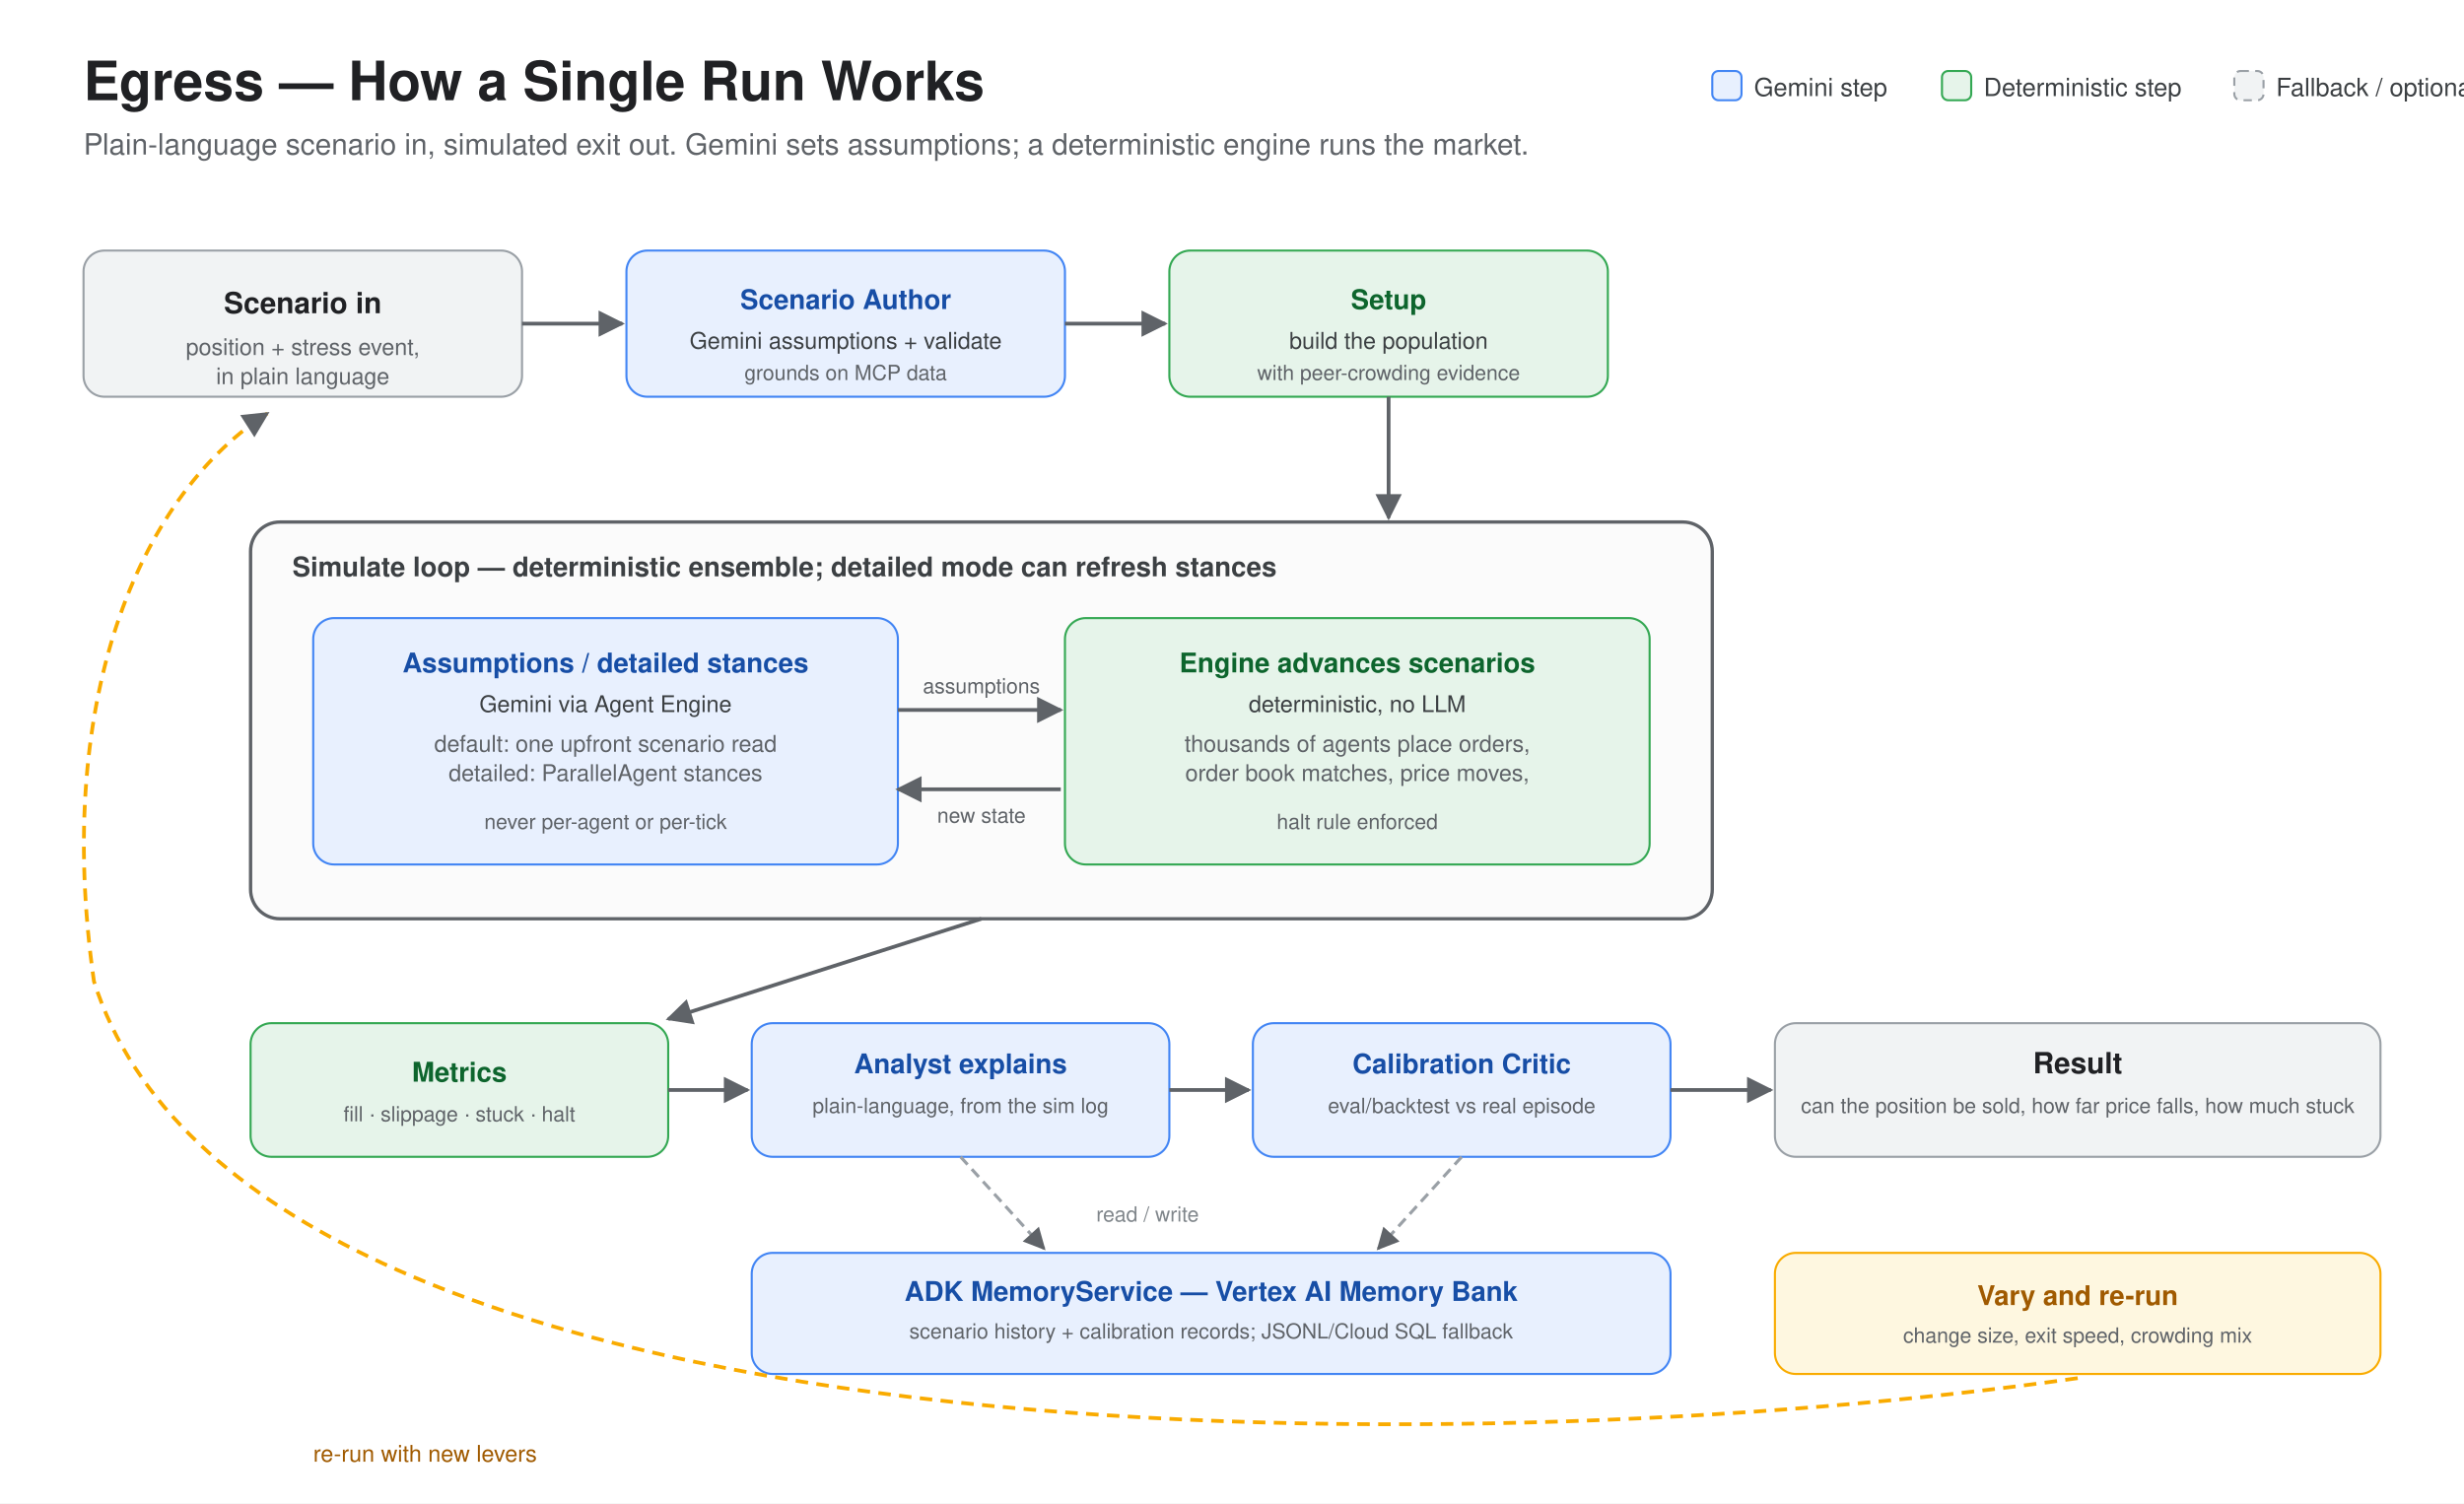
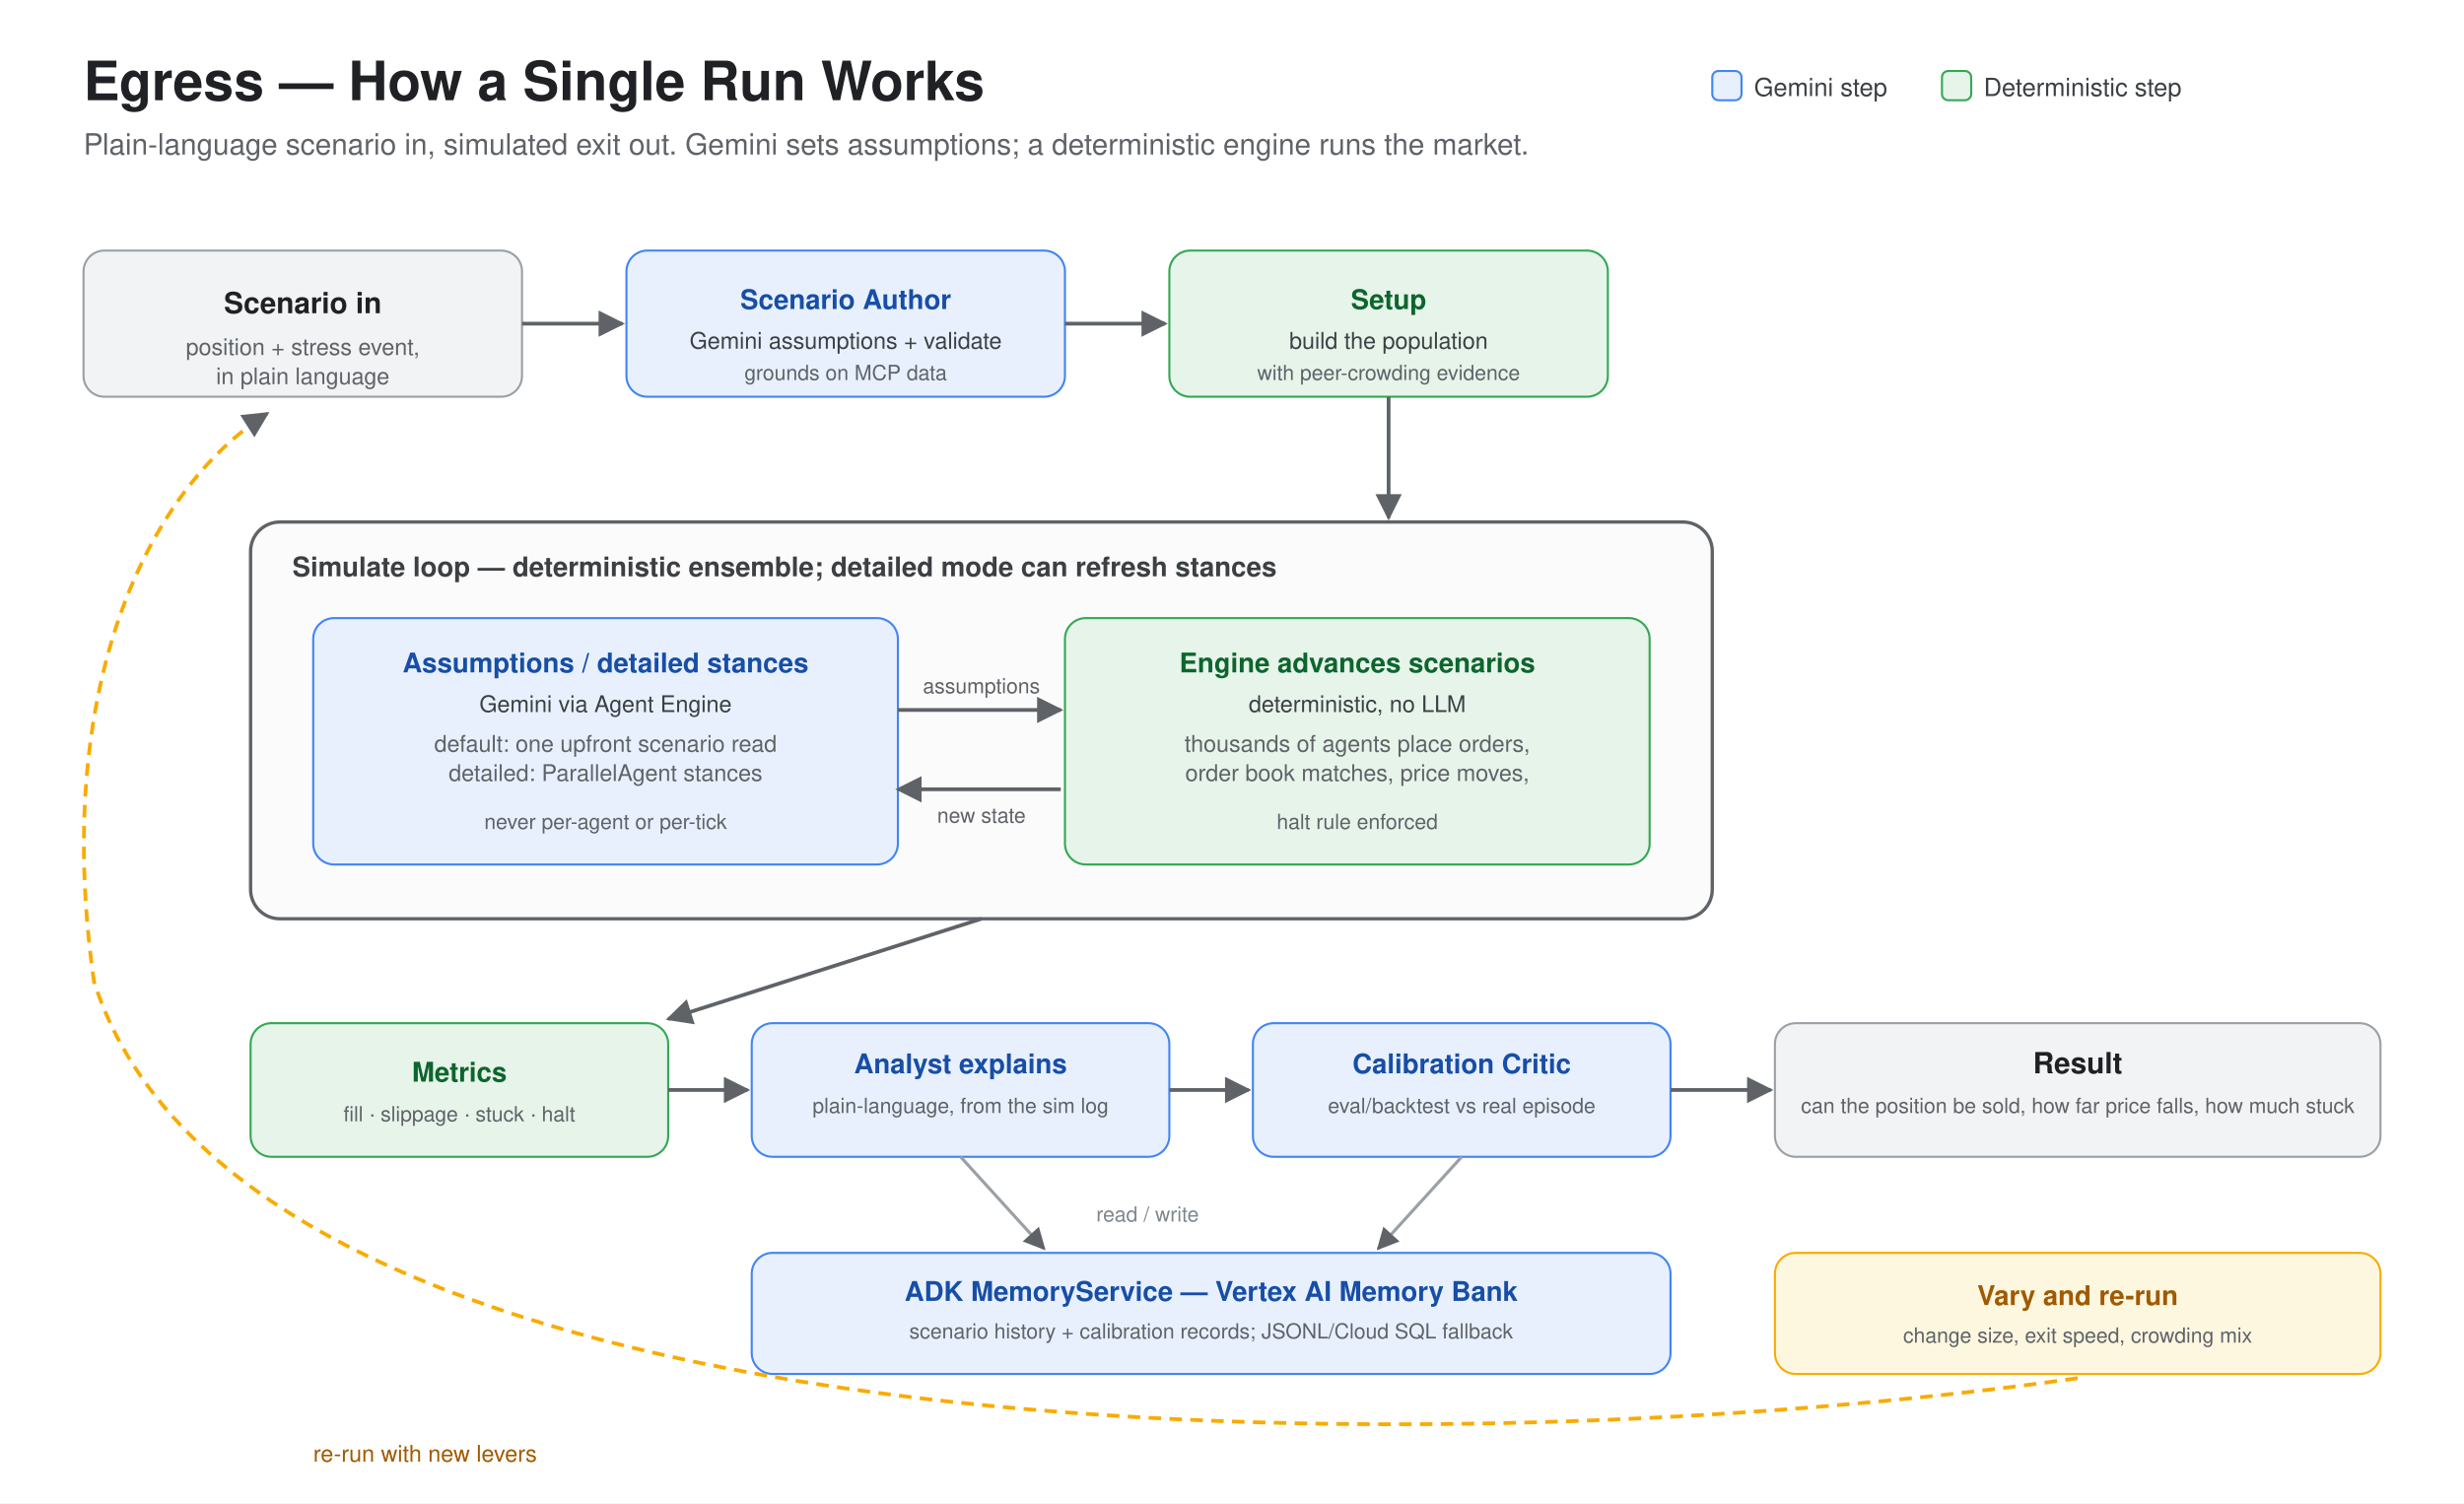
<svg xmlns="http://www.w3.org/2000/svg" viewBox="0 0 1180 720" font-family="Helvetica, Arial, sans-serif">
  <defs>
    <marker id="arrow2" viewBox="0 0 10 10" refX="9" refY="5" markerWidth="7" markerHeight="7" orient="auto-start-reverse">
      <path d="M 0 0 L 10 5 L 0 10 z" fill="#5f6368" />
    </marker>
  </defs>
  <rect x="0" y="0" width="1180" height="720" fill="#ffffff" />
  <text x="40" y="48" font-size="26" font-weight="700" fill="#202124">Egress — How a Single Run Works</text>
  <text x="40" y="74" font-size="14" fill="#5f6368">Plain-language scenario in, simulated exit out. Gemini sets assumptions; a deterministic engine runs the market.</text>
  <g font-size="12" fill="#3c4043">
    <rect x="820" y="34" width="14" height="14" rx="3" fill="#E8F0FE" stroke="#4285F4" />
    <text x="840" y="46">Gemini step</text>
    <rect x="930" y="34" width="14" height="14" rx="3" fill="#E6F4EA" stroke="#34A853" />
    <text x="950" y="46">Deterministic step</text>
-     <rect x="1070" y="34" width="14" height="14" rx="3" fill="#F1F3F4" stroke="#9aa0a6" stroke-dasharray="4 3" />
-     <text x="1090" y="46">Fallback / optional</text>
  </g>
  <rect x="40" y="120" width="210" height="70" rx="10" fill="#F1F3F4" stroke="#9aa0a6" />
  <text x="145" y="150" font-size="14" font-weight="600" text-anchor="middle" fill="#202124">Scenario in</text>
  <text x="145" y="170" font-size="11" text-anchor="middle" fill="#5f6368">position + stress event,</text>
  <text x="145" y="184" font-size="11" text-anchor="middle" fill="#5f6368">in plain language</text>
  <rect x="300" y="120" width="210" height="70" rx="10" fill="#E8F0FE" stroke="#4285F4" />
  <text x="405" y="148" font-size="13" font-weight="600" text-anchor="middle" fill="#174ea6">Scenario Author</text>
  <text x="405" y="167" font-size="11" text-anchor="middle" fill="#3c4043">Gemini assumptions + validate</text>
  <text x="405" y="182" font-size="10" text-anchor="middle" fill="#5f6368">grounds on MCP data</text>
  <rect x="560" y="120" width="210" height="70" rx="10" fill="#E6F4EA" stroke="#34A853" />
  <text x="665" y="148" font-size="13" font-weight="600" text-anchor="middle" fill="#0d652d">Setup</text>
  <text x="665" y="167" font-size="11" text-anchor="middle" fill="#3c4043">build the population</text>
  <text x="665" y="182" font-size="10" text-anchor="middle" fill="#5f6368">with peer-crowding evidence</text>
  <rect x="120" y="250" width="700" height="190" rx="14" fill="#FBFBFB" stroke="#5f6368" stroke-width="1.6" />
  <text x="140" y="276" font-size="13" font-weight="700" fill="#3c4043">Simulate loop — deterministic ensemble; detailed mode can refresh stances</text>
  <rect x="150" y="296" width="280" height="118" rx="10" fill="#E8F0FE" stroke="#4285F4" />
  <text x="290" y="322" font-size="13" font-weight="600" text-anchor="middle" fill="#174ea6">Assumptions / detailed stances</text>
  <text x="290" y="341" font-size="11" text-anchor="middle" fill="#3c4043">Gemini via Agent Engine</text>
  <text x="290" y="360" font-size="11" text-anchor="middle" fill="#5f6368">default: one upfront scenario read</text>
  <text x="290" y="374" font-size="11" text-anchor="middle" fill="#5f6368">detailed: ParallelAgent stances</text>
  <text x="290" y="397" font-size="10" text-anchor="middle" fill="#5f6368">never per-agent or per-tick</text>
  <rect x="510" y="296" width="280" height="118" rx="10" fill="#E6F4EA" stroke="#34A853" />
  <text x="650" y="322" font-size="13" font-weight="600" text-anchor="middle" fill="#0d652d">Engine advances scenarios</text>
  <text x="650" y="341" font-size="11" text-anchor="middle" fill="#3c4043">deterministic, no LLM</text>
  <text x="650" y="360" font-size="11" text-anchor="middle" fill="#5f6368">thousands of agents place orders,</text>
  <text x="650" y="374" font-size="11" text-anchor="middle" fill="#5f6368">order book matches, price moves,</text>
  <text x="650" y="397" font-size="10" text-anchor="middle" fill="#5f6368">halt rule enforced</text>
  <g stroke="#5f6368" stroke-width="1.8" fill="none">
    <line x1="430" y1="340" x2="508" y2="340" marker-end="url(#arrow2)" />
    <line x1="508" y1="378" x2="430" y2="378" marker-end="url(#arrow2)" />
  </g>
  <text x="470" y="332" font-size="10" text-anchor="middle" fill="#5f6368">assumptions</text>
  <text x="470" y="394" font-size="10" text-anchor="middle" fill="#5f6368">new state</text>
  <rect x="120" y="490" width="200" height="64" rx="10" fill="#E6F4EA" stroke="#34A853" />
  <text x="220" y="518" font-size="13" font-weight="600" text-anchor="middle" fill="#0d652d">Metrics</text>
  <text x="220" y="537" font-size="10" text-anchor="middle" fill="#5f6368">fill · slippage · stuck · halt</text>
  <rect x="360" y="490" width="200" height="64" rx="10" fill="#E8F0FE" stroke="#4285F4" />
  <text x="460" y="514" font-size="13" font-weight="600" text-anchor="middle" fill="#174ea6">Analyst explains</text>
  <text x="460" y="533" font-size="10" text-anchor="middle" fill="#5f6368">plain-language, from the sim log</text>
  <rect x="600" y="490" width="200" height="64" rx="10" fill="#E8F0FE" stroke="#4285F4" />
  <text x="700" y="514" font-size="13" font-weight="600" text-anchor="middle" fill="#174ea6">Calibration Critic</text>
  <text x="700" y="533" font-size="10" text-anchor="middle" fill="#5f6368">eval/backtest vs real episode</text>
  <rect x="850" y="490" width="290" height="64" rx="10" fill="#F1F3F4" stroke="#9aa0a6" />
  <text x="995" y="514" font-size="14" font-weight="600" text-anchor="middle" fill="#202124">Result</text>
  <text x="995" y="533" font-size="10" text-anchor="middle" fill="#5f6368">can the position be sold, how far price falls, how much stuck</text>
  <rect x="850" y="600" width="290" height="58" rx="10" fill="#FEF7E0" stroke="#F9AB00" />
  <text x="995" y="625" font-size="13" font-weight="600" text-anchor="middle" fill="#a05a00">Vary and re-run</text>
  <text x="995" y="643" font-size="10" text-anchor="middle" fill="#5f6368">change size, exit speed, crowding mix</text>
  <rect x="360" y="600" width="440" height="58" rx="10" fill="#E8F0FE" stroke="#4285F4" />
  <text x="580" y="623" font-size="13" font-weight="600" text-anchor="middle" fill="#174ea6">ADK MemoryService — Vertex AI Memory Bank</text>
  <text x="580" y="641" font-size="10" text-anchor="middle" fill="#5f6368">scenario history + calibration records; JSONL/Cloud SQL fallback</text>
-   <g stroke="#9aa0a6" stroke-width="1.5" fill="none" stroke-dasharray="5 3">
+   <g stroke="#9aa0a6" stroke-width="1.5" fill="none">
    <line x1="460" y1="554" x2="500" y2="598" marker-end="url(#arrow2)" />
    <line x1="700" y1="554" x2="660" y2="598" marker-end="url(#arrow2)" />
  </g>
  <text x="525" y="585" font-size="10" fill="#80868b">read / write</text>
  <g stroke="#5f6368" stroke-width="1.8" fill="none">
    <line x1="250" y1="155" x2="298" y2="155" marker-end="url(#arrow2)" />
    <line x1="510" y1="155" x2="558" y2="155" marker-end="url(#arrow2)" />
    <line x1="665" y1="190" x2="665" y2="248" marker-end="url(#arrow2)" />
    <line x1="470" y1="440" x2="320" y2="488" marker-end="url(#arrow2)" />
    <line x1="320" y1="522" x2="358" y2="522" marker-end="url(#arrow2)" />
    <line x1="560" y1="522" x2="598" y2="522" marker-end="url(#arrow2)" />
    <line x1="800" y1="522" x2="848" y2="522" marker-end="url(#arrow2)" />
  </g>
  <g stroke="#f9ab00" stroke-width="1.8" fill="none" stroke-dasharray="6 4">
    <path d="M 995 660 C 700 702, 120 706, 45 470 C 25 330 70 235 128 198" marker-end="url(#arrow2)" />
  </g>
  <text x="150" y="700" font-size="11" fill="#a05a00">re-run with new levers</text>
</svg>
